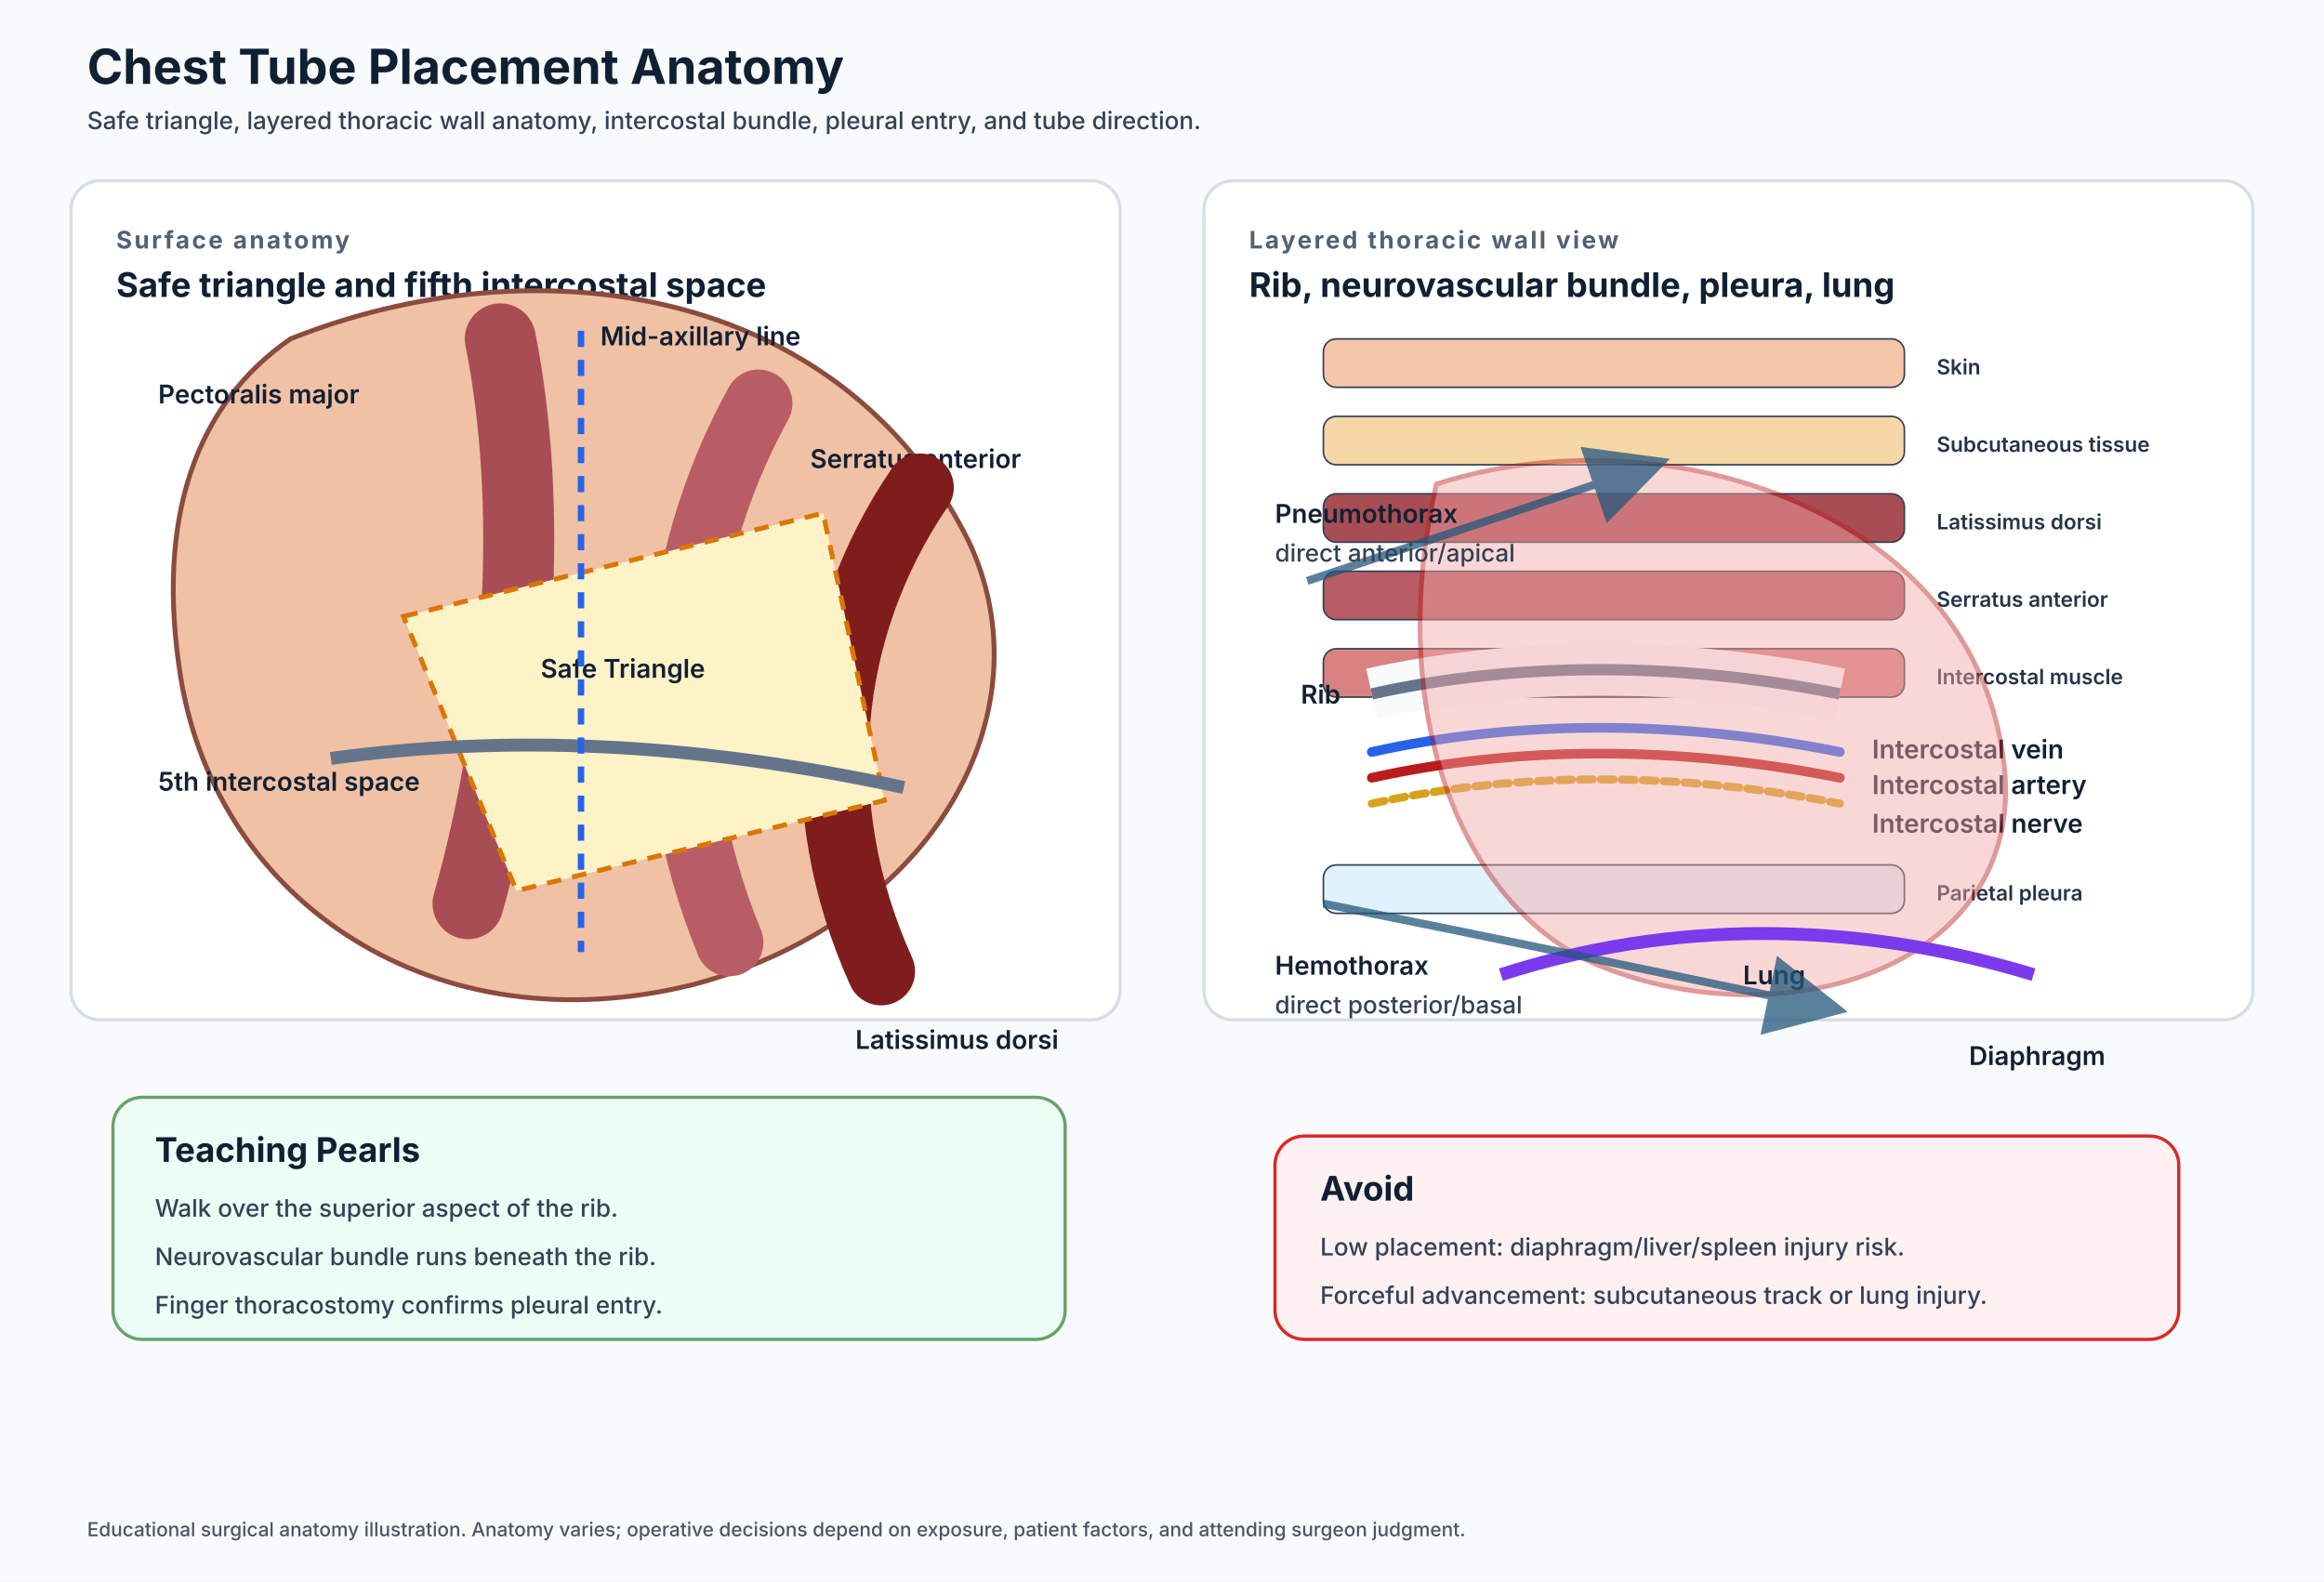
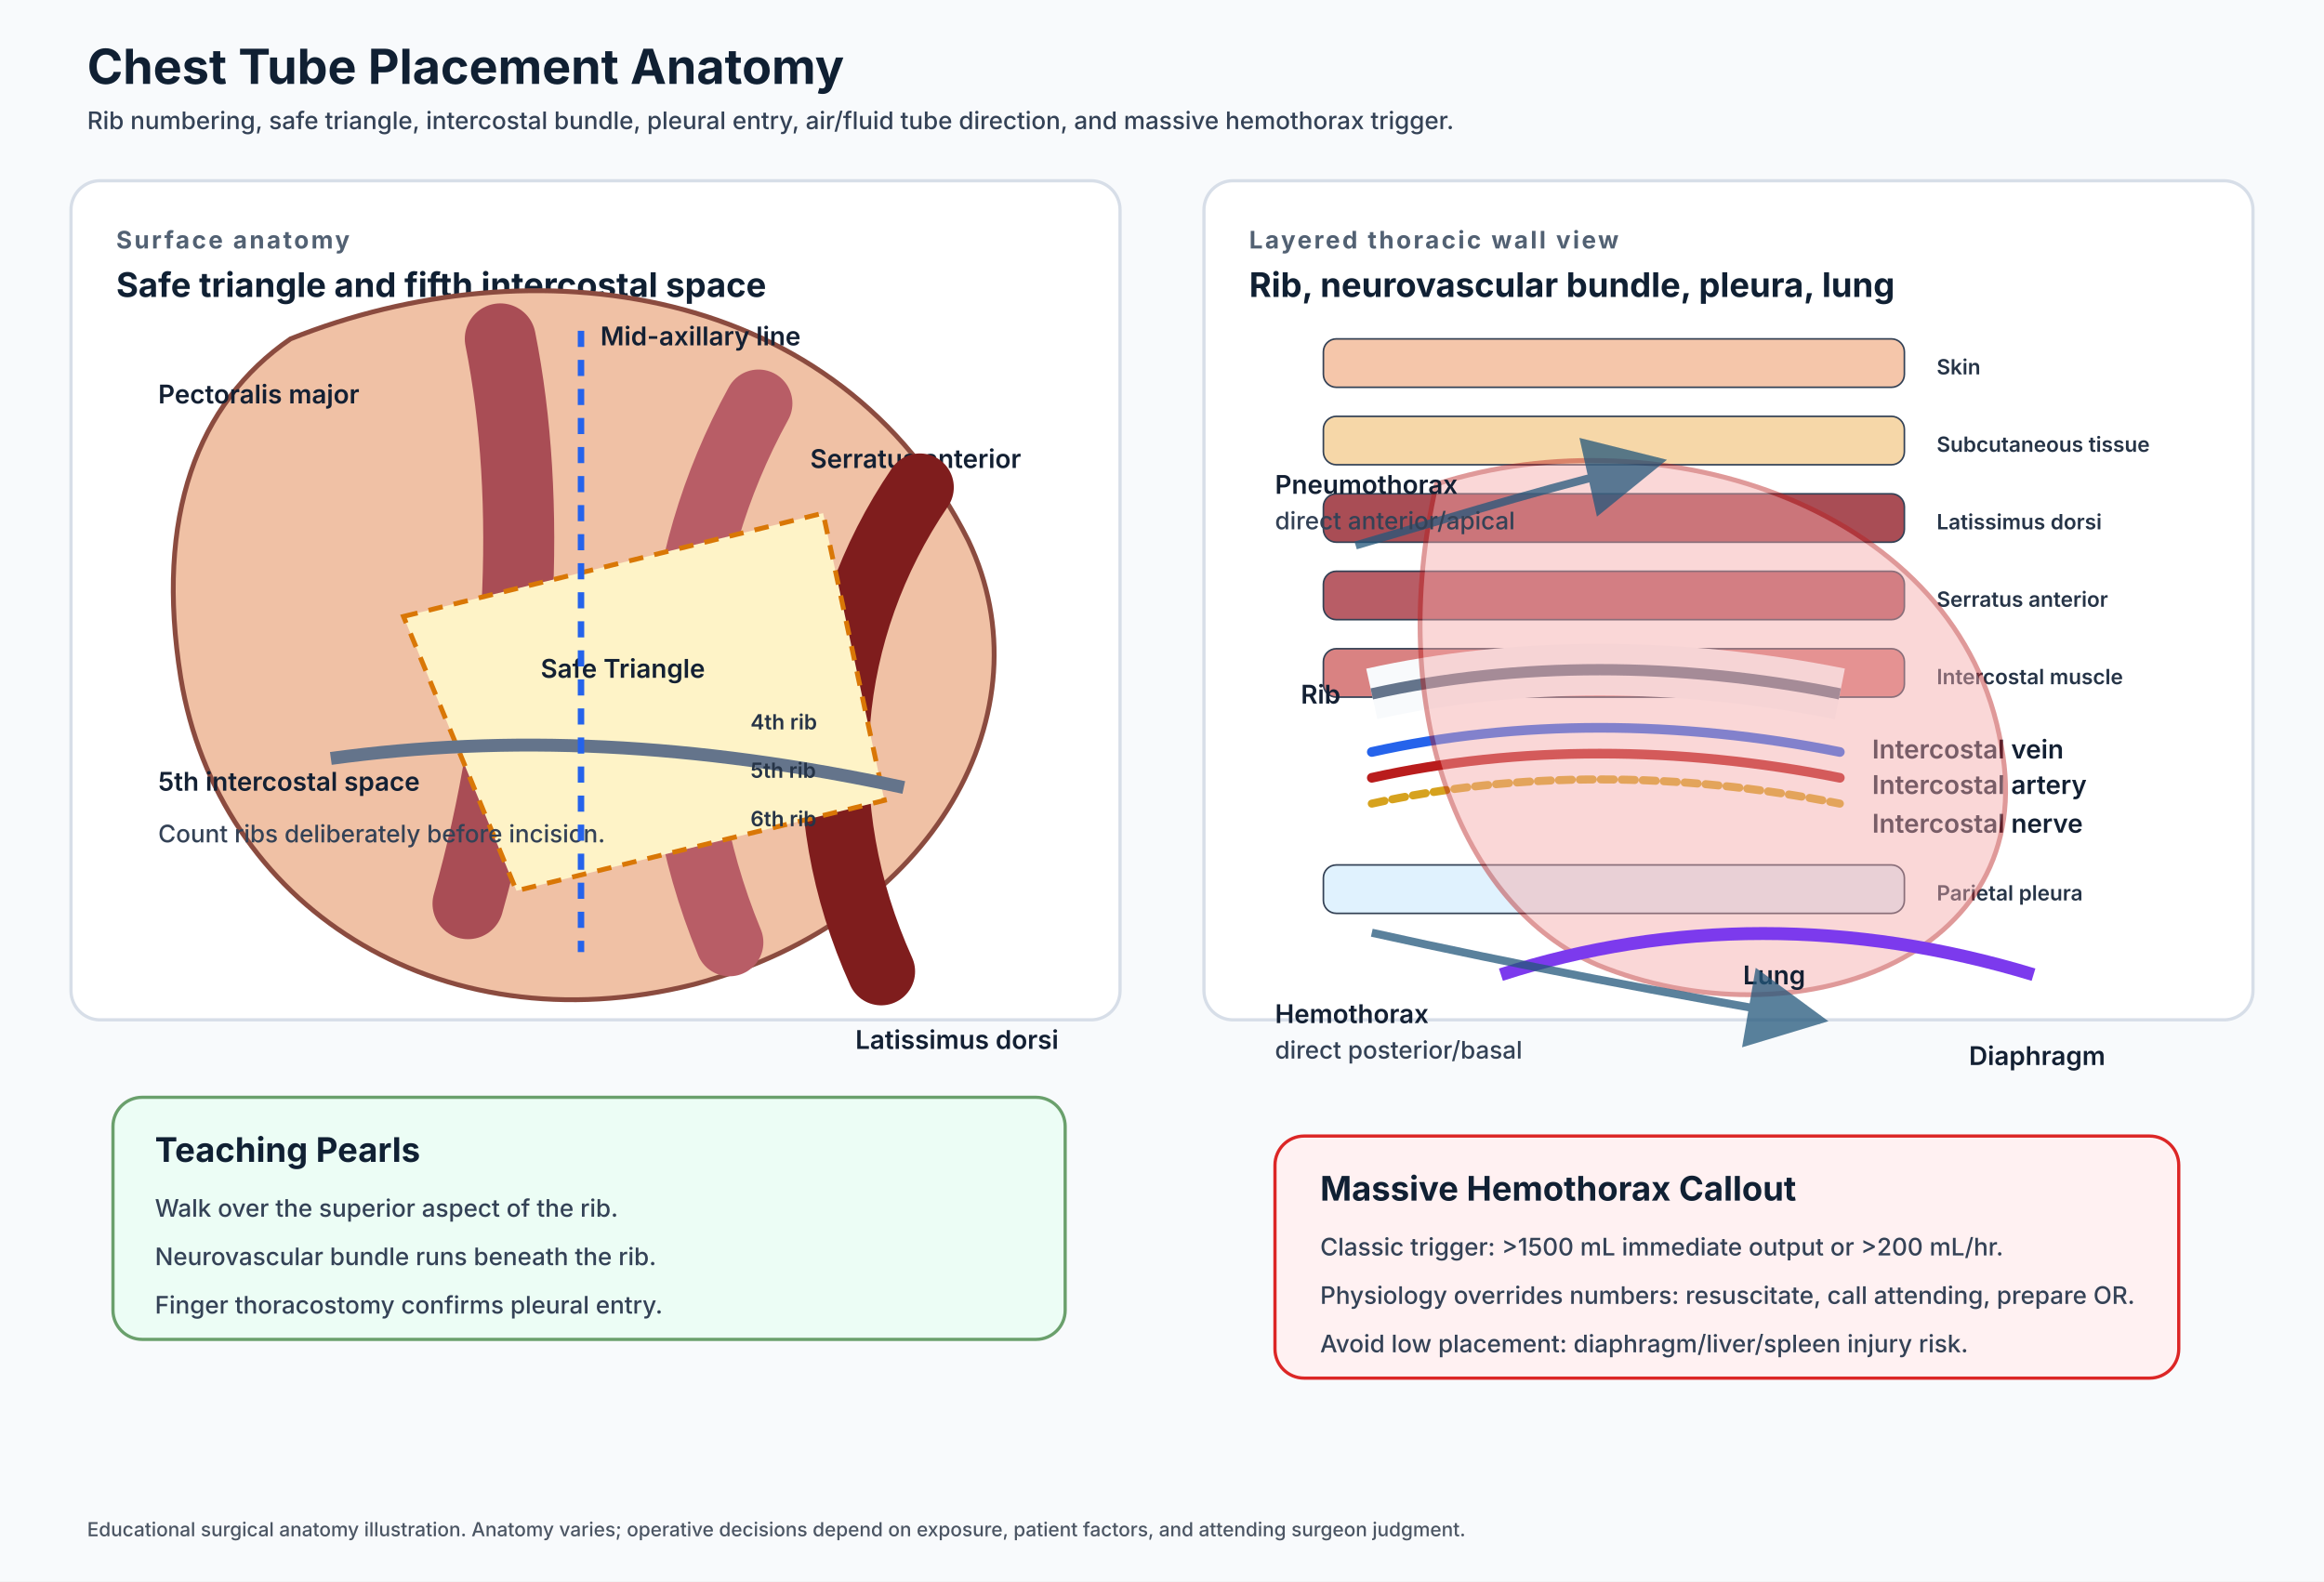
<svg xmlns="http://www.w3.org/2000/svg" viewBox="0 0 1440 980" role="img">
  <defs>
    <linearGradient id="bowel" x1="0" x2="1">
      <stop offset="0" stop-color="#f3c7a9" />
      <stop offset="1" stop-color="#c9836f" />
    </linearGradient>
    <linearGradient id="organ" x1="0" x2="1" y1="0" y2="1">
      <stop offset="0" stop-color="#f7d7bd" />
      <stop offset="1" stop-color="#b86761" />
    </linearGradient>
    <linearGradient id="muscle" x1="0" x2="1">
      <stop offset="0" stop-color="#e7a0a0" />
      <stop offset="1" stop-color="#a94d55" />
    </linearGradient>
    <linearGradient id="thyroid" x1="0" x2="1">
      <stop offset="0" stop-color="#c77a66" />
      <stop offset="1" stop-color="#8c3f45" />
    </linearGradient>
    <marker id="dot" markerWidth="8" markerHeight="8" refX="4" refY="4">
      <circle cx="4" cy="4" r="3" fill="#111827" />
    </marker>
    <marker id="arrow" markerWidth="10" markerHeight="10" refX="9" refY="5" orient="auto">
      <path d="M0,0 L10,5 L0,10 z" fill="#23577b" />
    </marker>
    <style>
.bg{fill:#f8fafc}.panel{fill:#fff;stroke:#d7dee8;stroke-width:2}.title{font:700 30px Inter,Arial,sans-serif;fill:#102033}.sub{font:700 15px Inter,Arial,sans-serif;fill:#526173;text-transform:uppercase;letter-spacing:1.4px}.h{font:700 21px Inter,Arial,sans-serif;fill:#102033}.label{font:600 16px Inter,Arial,sans-serif;fill:#132033}.small{font:600 13px Inter,Arial,sans-serif;fill:#263447}.note{font:500 15px Inter,Arial,sans-serif;fill:#344256}.tiny{font:500 12px Inter,Arial,sans-serif;fill:#4b5563}.leader{fill:none;stroke:#1f2937;stroke-width:1.5;marker-end:url(#dot)}.artery{fill:none;stroke:#b91c1c;stroke-width:6;stroke-linecap:round;stroke-linejoin:round}.vein{fill:none;stroke:#2563eb;stroke-width:6;stroke-linecap:round}.nerve{fill:none;stroke:#d6a21e;stroke-width:5;stroke-linecap:round;stroke-dasharray:8 5}.duct{fill:none;stroke:#7f9b42;stroke-width:13;stroke-linecap:round;stroke-linejoin:round}.danger{fill:#fff1f2;stroke:#dc2626;stroke-width:2}.pearl{fill:#ecfdf5;stroke:#6aa06c;stroke-width:2}.variant{fill:#fff7ed;stroke:#f59e0b;stroke-width:2}.flow{fill:#eef6ff;stroke:#23577b;stroke-width:2}.mesh{fill:#dbeafe;stroke:#2563eb;stroke-width:2;stroke-dasharray:6 4}.zone1{fill:#fee2e2;stroke:#b91c1c;stroke-width:2}.zone2{fill:#ffedd5;stroke:#ea580c;stroke-width:2}.zone3{fill:#ede9fe;stroke:#7c3aed;stroke-width:2}
</style>
  </defs>
  <rect width="1440" height="980" class="bg" />
  <text x="54" y="52" class="title">Chest Tube Placement Anatomy</text>
-   <text x="54" y="80" class="note">Safe triangle, layered thoracic wall anatomy, intercostal bundle, pleural entry, and tube direction.</text>
+   <text x="54" y="80" class="note">Rib numbering, safe triangle, intercostal bundle, pleural entry, air/fluid tube direction, and massive hemothorax trigger.</text>
  <rect x="44" y="112" width="650" height="520" rx="18" class="panel" />
  <text x="72" y="154" class="sub">Surface anatomy</text>
  <text x="72" y="184" class="h">Safe triangle and fifth intercostal space</text>
  <path d="M180 210 C330 150 520 175 600 335 C650 440 580 570 430 610 C270 650 135 560 112 420 C96 320 122 250 180 210Z" fill="#f0c1a5" stroke="#8b4b3f" stroke-width="3" />
  <path d="M310 210 C330 310 324 440 290 560" fill="none" stroke="#a94d55" stroke-width="44" stroke-linecap="round" />
  <text x="98" y="250" class="label">Pectoralis major</text>
  <path d="M470 250 C415 350 405 470 452 584" fill="none" stroke="#b85d66" stroke-width="42" stroke-linecap="round" />
  <text x="502" y="290" class="label">Serratus anterior</text>
  <path d="M570 302 C510 390 500 500 546 602" fill="none" stroke="#7f1d1d" stroke-width="42" stroke-linecap="round" />
  <text x="530" y="650" class="label">Latissimus dorsi</text>
  <path d="M250 382 L510 318 L548 496 L320 552 Z" fill="#fef3c7" stroke="#d97706" stroke-width="3" stroke-dasharray="9 7" />
  <text x="335" y="420" class="label">Safe Triangle</text>
  <path d="M205 470 C315 455 430 460 560 488" fill="none" stroke="#64748b" stroke-width="8" />
  <text x="98" y="490" class="label">5th intercostal space</text>
+   <text x="98" y="522" class="note">Count ribs deliberately before incision.</text>
+   <text x="465" y="452" class="small">4th rib</text>
+   <text x="465" y="482" class="small">5th rib</text>
+   <text x="465" y="512" class="small">6th rib</text>
  <path d="M360 205 L360 590" stroke="#2563eb" stroke-width="4" stroke-dasharray="10 8" />
  <text x="372" y="214" class="label">Mid-axillary line</text>
  <rect x="746" y="112" width="650" height="520" rx="18" class="panel" />
  <text x="774" y="154" class="sub">Layered thoracic wall view</text>
  <text x="774" y="184" class="h">Rib, neurovascular bundle, pleura, lung</text>
  <rect x="820" y="210" width="360" height="30" rx="8" fill="#f5c6aa" stroke="#334155" />
  <text x="1200" y="232" class="small">Skin</text>
  <rect x="820" y="258" width="360" height="30" rx="8" fill="#f6d7a8" stroke="#334155" />
  <text x="1200" y="280" class="small">Subcutaneous tissue</text>
  <rect x="820" y="306" width="360" height="30" rx="8" fill="#a94d55" stroke="#334155" />
  <text x="1200" y="328" class="small">Latissimus dorsi</text>
  <rect x="820" y="354" width="360" height="30" rx="8" fill="#b85d66" stroke="#334155" />
  <text x="1200" y="376" class="small">Serratus anterior</text>
  <rect x="820" y="402" width="360" height="30" rx="8" fill="#d98282" stroke="#334155" />
  <text x="1200" y="424" class="small">Intercostal muscle</text>
  <rect x="820" y="536" width="360" height="30" rx="8" fill="#e0f2fe" stroke="#334155" />
  <text x="1200" y="558" class="small">Parietal pleura</text>
  <path d="M850 430 C940 410 1040 410 1140 430" fill="none" stroke="#f8fafc" stroke-width="32" />
  <path d="M850 430 C940 410 1040 410 1140 430" fill="none" stroke="#64748b" stroke-width="7" />
  <text x="806" y="436" class="label">Rib</text>
  <path d="M850 466 C940 446 1040 446 1140 466" class="vein" />
  <path d="M850 482 C940 462 1040 462 1140 482" class="artery" />
  <path d="M850 498 C940 478 1040 478 1140 498" class="nerve" />
  <text x="1160" y="470" class="label">Intercostal vein</text>
  <text x="1160" y="492" class="label">Intercostal artery</text>
  <text x="1160" y="516" class="label">Intercostal nerve</text>
  <path d="M890 300 C1030 255 1215 315 1240 462 C1265 594 1112 648 990 598 C905 562 858 440 890 300Z" fill="#f5a6a6" opacity=".45" stroke="#b91c1c" stroke-width="3" />
  <text x="1080" y="610" class="label">Lung</text>
  <path d="M930 604 C1035 570 1148 570 1260 604" fill="none" stroke="#7c3aed" stroke-width="8" />
  <text x="1220" y="660" class="label">Diaphragm</text>
-   <path d="M810 360 C900 330 960 310 1030 286" stroke="#23577b" stroke-width="5" opacity=".75" marker-end="url(#arrow)" />
-   <text x="790" y="324" class="label">Pneumothorax</text>
-   <text x="790" y="348" class="note">direct anterior/apical</text>
-   <path d="M820 560 C930 582 1035 604 1140 626" stroke="#23577b" stroke-width="5" opacity=".75" marker-end="url(#arrow)" />
-   <text x="790" y="604" class="label">Hemothorax</text>
-   <text x="790" y="628" class="note">direct posterior/basal</text>
+   <path d="M840 338 C915 316 965 300 1028 286" stroke="#23577b" stroke-width="5" opacity=".75" marker-end="url(#arrow)" />
+   <text x="790" y="306" class="label">Pneumothorax</text>
+   <text x="790" y="328" class="note">direct anterior/apical</text>
+   <path d="M850 578 C940 598 1035 616 1128 632" stroke="#23577b" stroke-width="5" opacity=".75" marker-end="url(#arrow)" />
+   <text x="790" y="634" class="label">Hemothorax</text>
+   <text x="790" y="656" class="note">direct posterior/basal</text>
  <rect x="70" y="680" width="590" height="150" rx="18" class="pearl" />
  <text x="96" y="720" class="h">Teaching Pearls</text>
  <text x="96" y="754" class="note">Walk over the superior aspect of the rib.</text>
  <text x="96" y="784" class="note">Neurovascular bundle runs beneath the rib.</text>
  <text x="96" y="814" class="note">Finger thoracostomy confirms pleural entry.</text>
-   <rect x="790" y="704" width="560" height="126" rx="18" class="danger" />
-   <text x="818" y="744" class="h">Avoid</text>
-   <text x="818" y="778" class="note">Low placement: diaphragm/liver/spleen injury risk.</text>
-   <text x="818" y="808" class="note">Forceful advancement: subcutaneous track or lung injury.</text>
+   <rect x="790" y="704" width="560" height="150" rx="18" class="danger" />
+   <text x="818" y="744" class="h">Massive Hemothorax Callout</text>
+   <text x="818" y="778" class="note">Classic trigger: &gt;1500 mL immediate output or &gt;200 mL/hr.</text>
+   <text x="818" y="808" class="note">Physiology overrides numbers: resuscitate, call attending, prepare OR.</text>
+   <text x="818" y="838" class="note">Avoid low placement: diaphragm/liver/spleen injury risk.</text>
  <text x="54" y="952" class="tiny">Educational surgical anatomy illustration. Anatomy varies; operative decisions depend on exposure, patient factors, and attending surgeon judgment.</text>
</svg>
